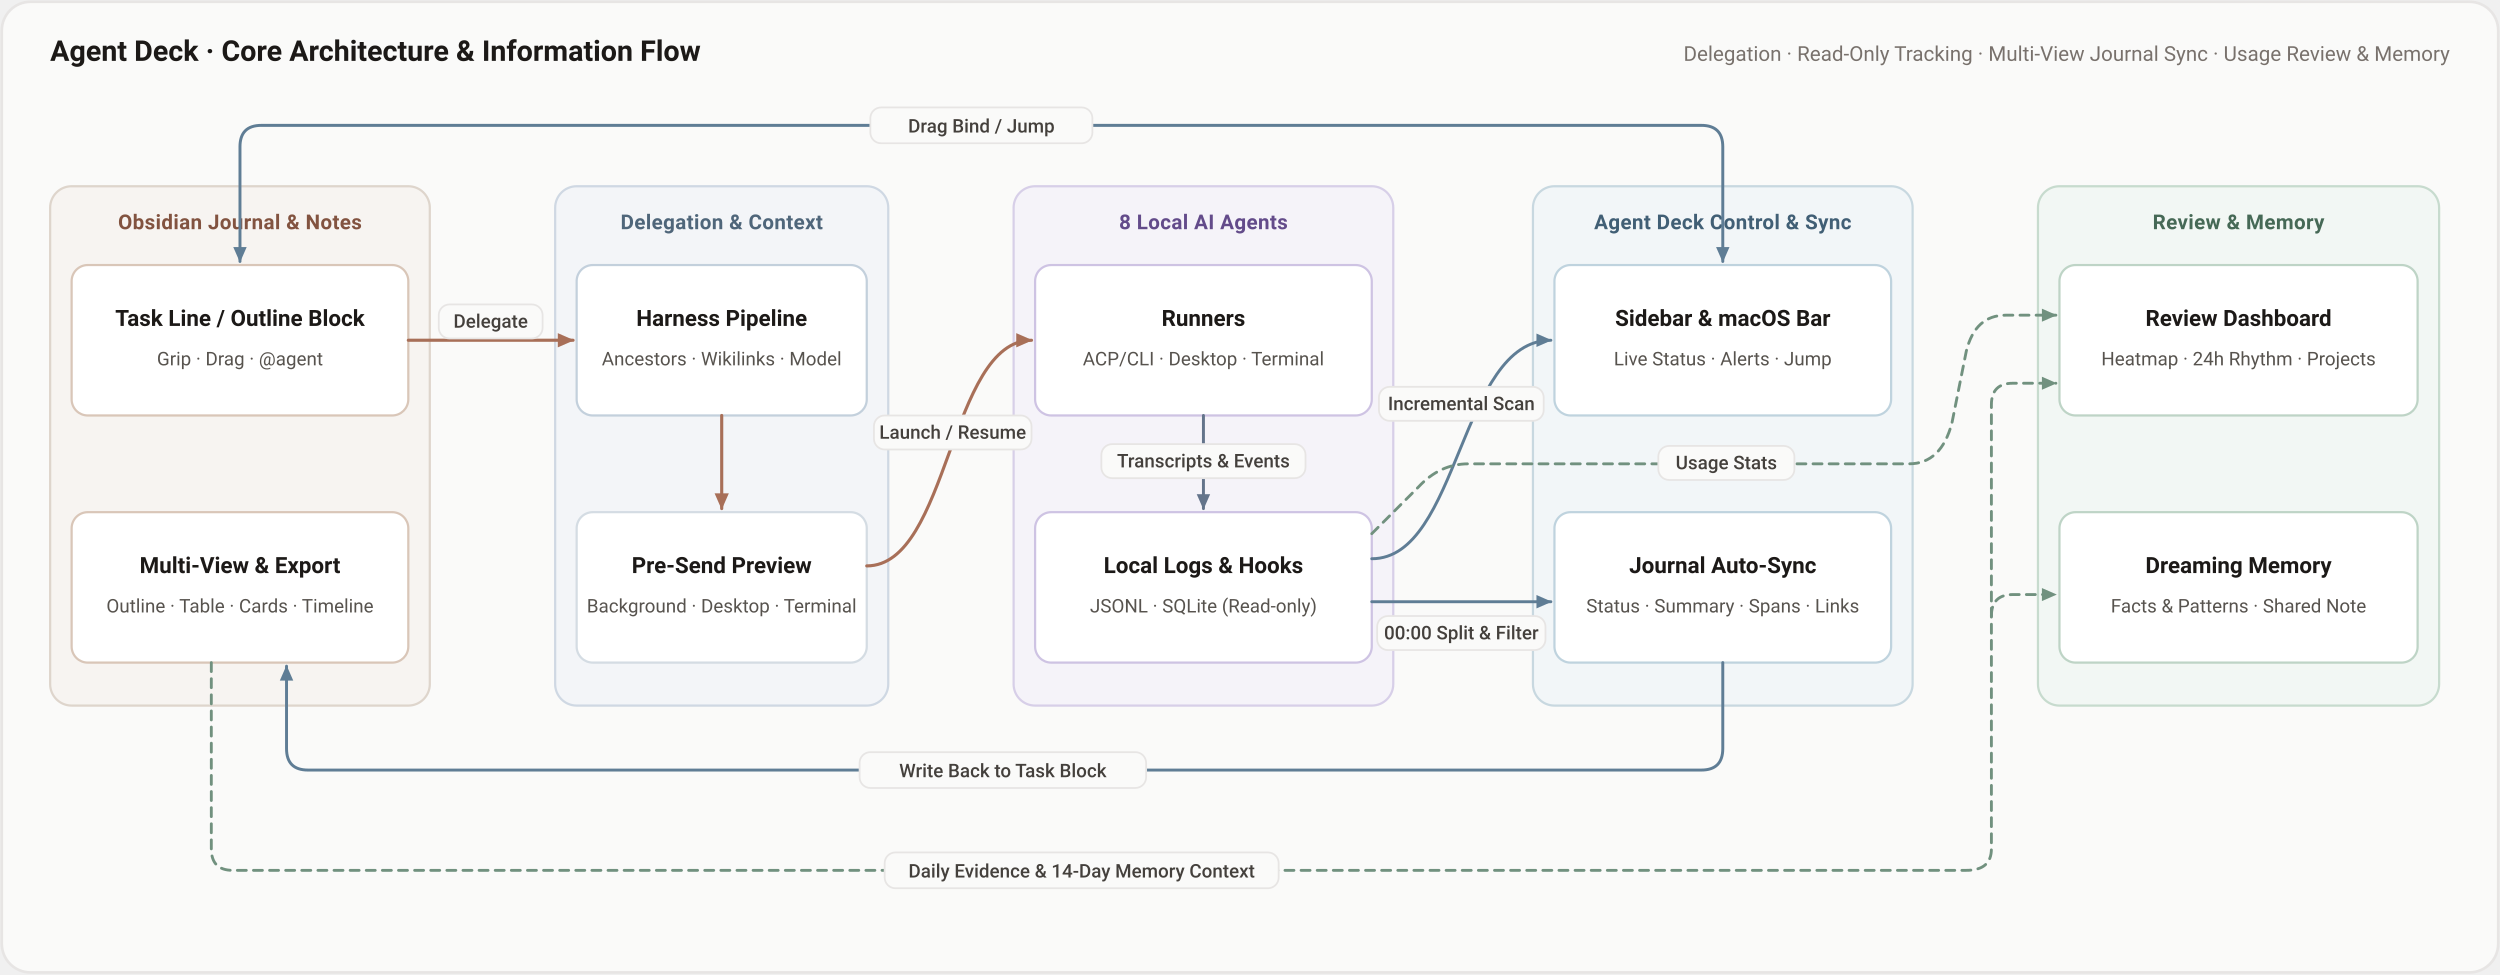
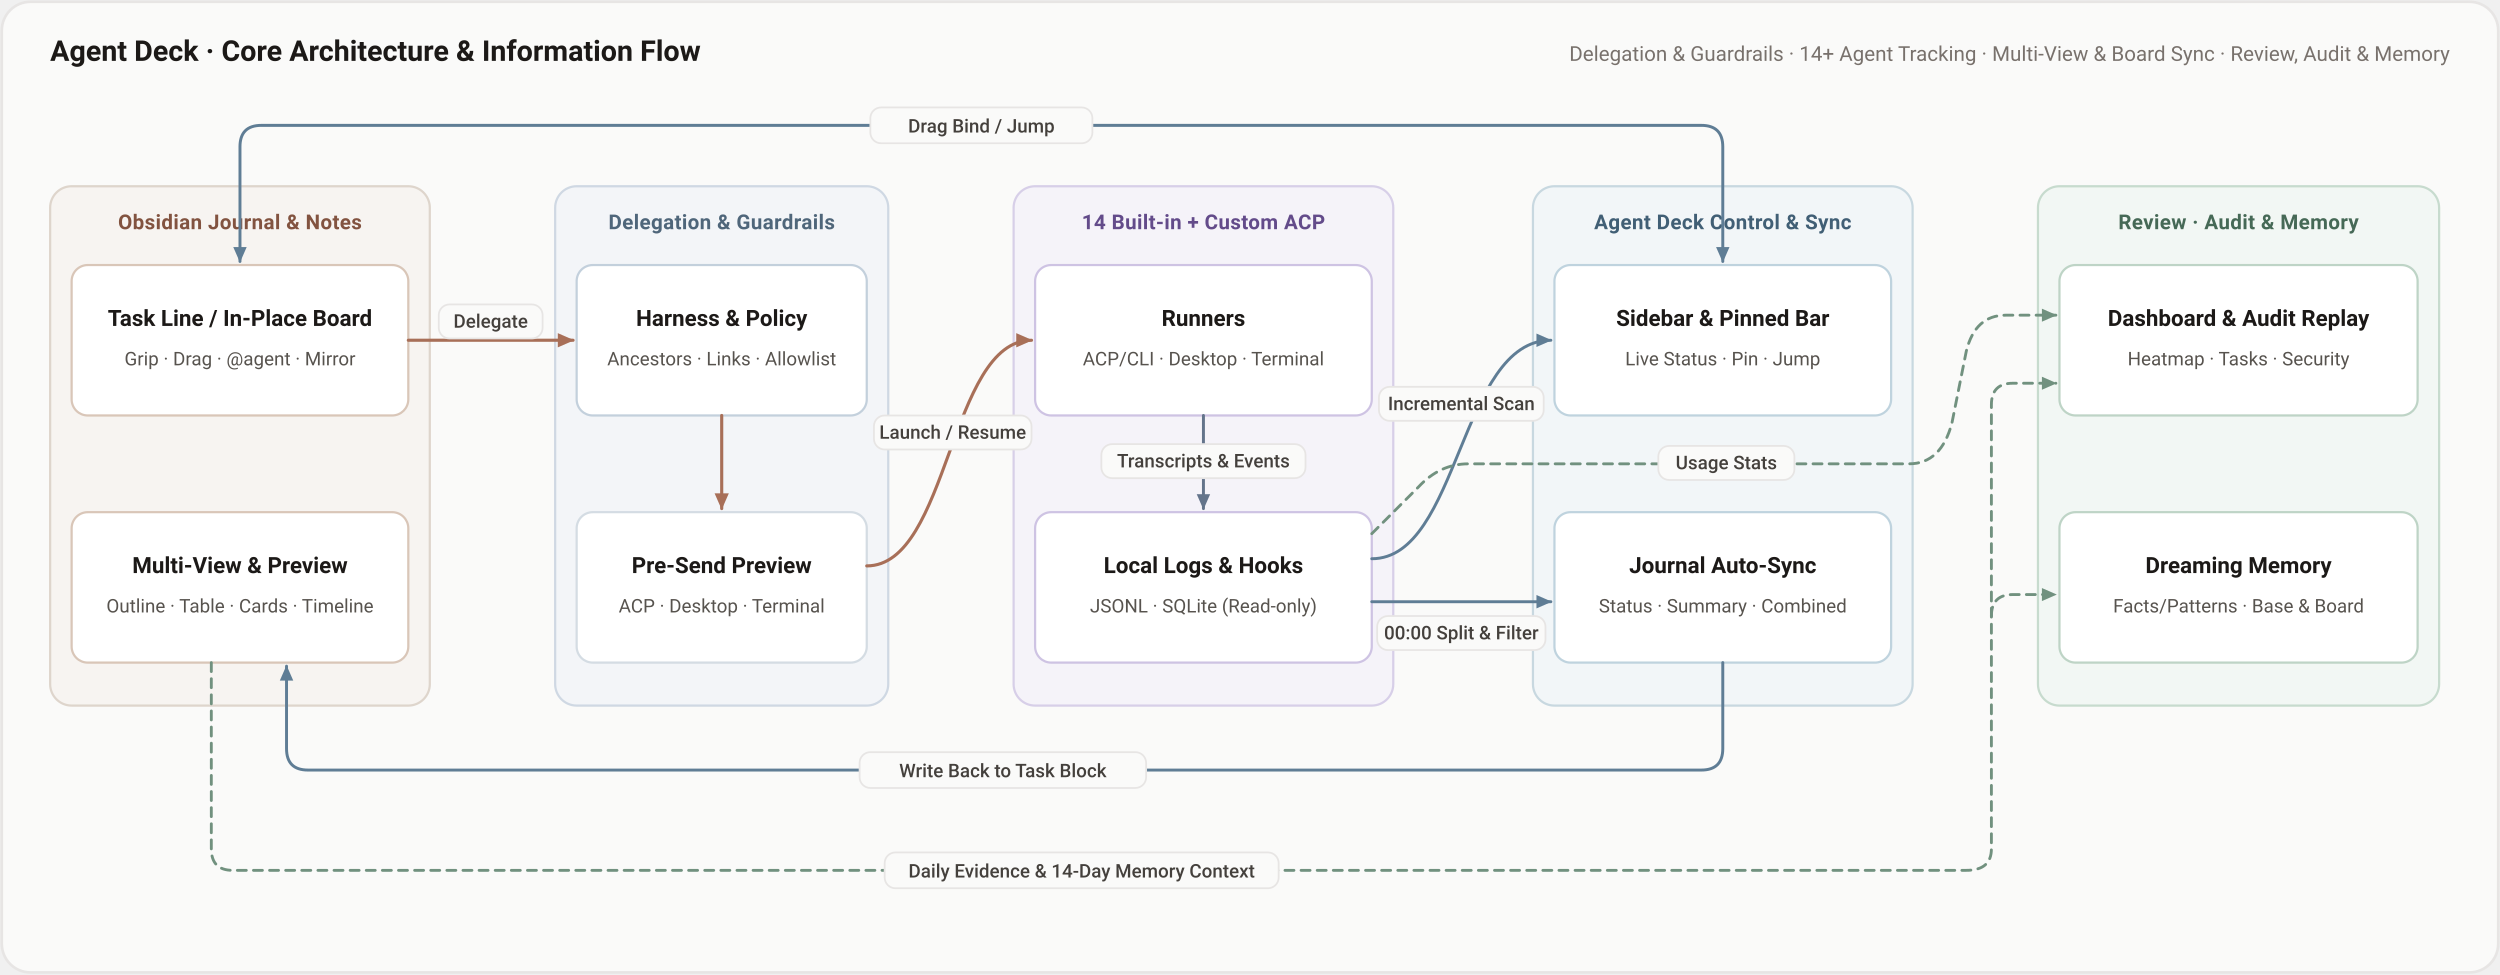
<svg xmlns="http://www.w3.org/2000/svg" width="1396" height="544" viewBox="0 0 1396 544" role="img" aria-label="Agent Deck Core Architecture and Information Flow">
  <defs>
    <style>
      .bg { fill: #fafaf9; stroke: #e7e5e4; stroke-width: 1.5; }
      .title { font-family: -apple-system, BlinkMacSystemFont, "Segoe UI", Roboto, Helvetica, Arial, sans-serif; font-size: 16px; font-weight: 700; fill: #1c1917; }
      .subtitle { font-family: -apple-system, BlinkMacSystemFont, "Segoe UI", Roboto, Helvetica, Arial, sans-serif; font-size: 11.5px; fill: #78716c; }
      .grp { rx: 12; stroke-width: 1.25; }
      .grp-label { font-family: -apple-system, BlinkMacSystemFont, "Segoe UI", Roboto, Helvetica, Arial, sans-serif; font-size: 11.5px; font-weight: 700; letter-spacing: 0.2px; }
      .card { fill: #ffffff; rx: 9; stroke-width: 1.25; }
      .card-t { font-family: -apple-system, BlinkMacSystemFont, "Segoe UI", Roboto, Helvetica, Arial, sans-serif; font-size: 12.5px; font-weight: 650; fill: #1c1917; }
      .card-s { font-family: -apple-system, BlinkMacSystemFont, "Segoe UI", Roboto, Helvetica, Arial, sans-serif; font-size: 10.5px; fill: #57534e; }
      .edge { fill: none; stroke: #64748b; stroke-width: 1.65; stroke-linecap: round; stroke-linejoin: round; }
      .edge-accent { fill: none; stroke: #a86f58; stroke-width: 1.75; stroke-linecap: round; stroke-linejoin: round; }
      .edge-sync { fill: none; stroke: #5f7d95; stroke-width: 1.65; stroke-linecap: round; stroke-linejoin: round; }
      .edge-dash { fill: none; stroke: #71917f; stroke-width: 1.6; stroke-dasharray: 5 4; stroke-linecap: round; stroke-linejoin: round; }
      .pill-bg { fill: #fafaf9; stroke: #e7e5e4; stroke-width: 1; rx: 6; }
      .edge-lbl { font-family: -apple-system, BlinkMacSystemFont, "Segoe UI", Roboto, Helvetica, Arial, sans-serif; font-size: 10.5px; font-weight: 500; fill: #44403c; }
    </style>
    <marker id="arr" viewBox="0 0 10 10" refX="8.5" refY="5" markerWidth="6.5" markerHeight="6.5" orient="auto-start-reverse">
      <path d="M 1 1.5 L 9 5 L 1 8.5 z" fill="#64748b" />
    </marker>
    <marker id="arr-accent" viewBox="0 0 10 10" refX="8.5" refY="5" markerWidth="6.5" markerHeight="6.5" orient="auto-start-reverse">
      <path d="M 1 1.5 L 9 5 L 1 8.5 z" fill="#a86f58" />
    </marker>
    <marker id="arr-sync" viewBox="0 0 10 10" refX="8.5" refY="5" markerWidth="6.5" markerHeight="6.5" orient="auto-start-reverse">
      <path d="M 1 1.5 L 9 5 L 1 8.5 z" fill="#5f7d95" />
    </marker>
    <marker id="arr-dash" viewBox="0 0 10 10" refX="8.5" refY="5" markerWidth="6.5" markerHeight="6.5" orient="auto-start-reverse">
      <path d="M 1 1.5 L 9 5 L 1 8.5 z" fill="#71917f" />
    </marker>
  </defs>
  <rect class="bg" x="1" y="1" width="1394" height="542" rx="16" />
  <text class="title" x="28" y="34">Agent Deck · Core Architecture &amp; Information Flow</text>
-   <text class="subtitle" x="1368" y="34" text-anchor="end">Delegation · Read-Only Tracking · Multi-View Journal Sync · Usage Review &amp; Memory</text>
+   <text class="subtitle" x="1368" y="34" text-anchor="end">Delegation &amp; Guardrails · 14+ Agent Tracking · Multi-View &amp; Board Sync · Review, Audit &amp; Memory</text>
  <rect class="grp" x="28" y="104" width="212" height="290" fill="#f7f4f1" stroke="#ded5cc" />
  <text class="grp-label" x="134" y="128" text-anchor="middle" fill="#825340">Obsidian Journal &amp; Notes</text>
  <rect class="card" x="40" y="148" width="188" height="84" stroke="#d9c6b8" />
-   <text class="card-t" x="134" y="182" text-anchor="middle">Task Line / Outline Block</text>
-   <text class="card-s" x="134" y="204" text-anchor="middle">Grip · Drag · @agent</text>
+   <text class="card-t" x="134" y="182" text-anchor="middle">Task Line / In-Place Board</text>
+   <text class="card-s" x="134" y="204" text-anchor="middle">Grip · Drag · @agent · Mirror</text>
  <rect class="card" x="40" y="286" width="188" height="84" stroke="#d9c6b8" />
-   <text class="card-t" x="134" y="320" text-anchor="middle">Multi-View &amp; Export</text>
+   <text class="card-t" x="134" y="320" text-anchor="middle">Multi-View &amp; Preview</text>
  <text class="card-s" x="134" y="342" text-anchor="middle">Outline · Table · Cards · Timeline</text>
  <rect class="grp" x="310" y="104" width="186" height="290" fill="#f3f5f8" stroke="#cfd8e3" />
-   <text class="grp-label" x="403" y="128" text-anchor="middle" fill="#4f667a">Delegation &amp; Context</text>
+   <text class="grp-label" x="403" y="128" text-anchor="middle" fill="#4f667a">Delegation &amp; Guardrails</text>
  <rect class="card" x="322" y="148" width="162" height="84" stroke="#c3d0dc" />
-   <text class="card-t" x="403" y="182" text-anchor="middle">Harness Pipeline</text>
-   <text class="card-s" x="403" y="204" text-anchor="middle">Ancestors · Wikilinks · Model</text>
+   <text class="card-t" x="403" y="182" text-anchor="middle">Harness &amp; Policy</text>
+   <text class="card-s" x="403" y="204" text-anchor="middle">Ancestors · Links · Allowlist</text>
  <rect class="card" x="322" y="286" width="162" height="84" stroke="#d4dce3" />
  <text class="card-t" x="403" y="320" text-anchor="middle">Pre-Send Preview</text>
-   <text class="card-s" x="403" y="342" text-anchor="middle">Background · Desktop · Terminal</text>
+   <text class="card-s" x="403" y="342" text-anchor="middle">ACP · Desktop · Terminal</text>
  <rect class="grp" x="566" y="104" width="212" height="290" fill="#f5f3f9" stroke="#d7cfe8" />
-   <text class="grp-label" x="672" y="128" text-anchor="middle" fill="#634b8a">8 Local AI Agents</text>
+   <text class="grp-label" x="672" y="128" text-anchor="middle" fill="#634b8a">14 Built-in + Custom ACP</text>
  <rect class="card" x="578" y="148" width="188" height="84" stroke="#cec3e3" />
  <text class="card-t" x="672" y="182" text-anchor="middle">Runners</text>
  <text class="card-s" x="672" y="204" text-anchor="middle">ACP/CLI · Desktop · Terminal</text>
  <rect class="card" x="578" y="286" width="188" height="84" stroke="#cec3e3" />
  <text class="card-t" x="672" y="320" text-anchor="middle">Local Logs &amp; Hooks</text>
  <text class="card-s" x="672" y="342" text-anchor="middle">JSONL · SQLite (Read-only)</text>
  <rect class="grp" x="856" y="104" width="212" height="290" fill="#f2f6f8" stroke="#c8d8e0" />
  <text class="grp-label" x="962" y="128" text-anchor="middle" fill="#415f75">Agent Deck Control &amp; Sync</text>
  <rect class="card" x="868" y="148" width="188" height="84" stroke="#bfd3de" />
-   <text class="card-t" x="962" y="182" text-anchor="middle">Sidebar &amp; macOS Bar</text>
-   <text class="card-s" x="962" y="204" text-anchor="middle">Live Status · Alerts · Jump</text>
+   <text class="card-t" x="962" y="182" text-anchor="middle">Sidebar &amp; Pinned Bar</text>
+   <text class="card-s" x="962" y="204" text-anchor="middle">Live Status · Pin · Jump</text>
  <rect class="card" x="868" y="286" width="188" height="84" stroke="#bfd3de" />
  <text class="card-t" x="962" y="320" text-anchor="middle">Journal Auto-Sync</text>
-   <text class="card-s" x="962" y="342" text-anchor="middle">Status · Summary · Spans · Links</text>
+   <text class="card-s" x="962" y="342" text-anchor="middle">Status · Summary · Combined</text>
  <rect class="grp" x="1138" y="104" width="224" height="290" fill="#f2f7f4" stroke="#c7dbce" />
-   <text class="grp-label" x="1250" y="128" text-anchor="middle" fill="#466956">Review &amp; Memory</text>
+   <text class="grp-label" x="1250" y="128" text-anchor="middle" fill="#466956">Review · Audit &amp; Memory</text>
  <rect class="card" x="1150" y="148" width="200" height="84" stroke="#bed4c6" />
-   <text class="card-t" x="1250" y="182" text-anchor="middle">Review Dashboard</text>
-   <text class="card-s" x="1250" y="204" text-anchor="middle">Heatmap · 24h Rhythm · Projects</text>
+   <text class="card-t" x="1250" y="182" text-anchor="middle">Dashboard &amp; Audit Replay</text>
+   <text class="card-s" x="1250" y="204" text-anchor="middle">Heatmap · Tasks · Security</text>
  <rect class="card" x="1150" y="286" width="200" height="84" stroke="#bed4c6" />
  <text class="card-t" x="1250" y="320" text-anchor="middle">Dreaming Memory</text>
-   <text class="card-s" x="1250" y="342" text-anchor="middle">Facts &amp; Patterns · Shared Note</text>
+   <text class="card-s" x="1250" y="342" text-anchor="middle">Facts/Patterns · Base &amp; Board</text>
  <path class="edge-accent" d="M 228 190 L 320 190" marker-end="url(#arr-accent)" />
  <rect class="pill-bg" x="245" y="170" width="58" height="19" />
  <text class="edge-lbl" x="274" y="183" text-anchor="middle">Delegate</text>
  <path class="edge-accent" d="M 403 232 L 403 284" marker-end="url(#arr-accent)" />
  <path class="edge-accent" d="M 484 316 C 530 316 530 190 576 190" marker-end="url(#arr-accent)" />
  <rect class="pill-bg" x="488" y="232" width="88" height="19" />
  <text class="edge-lbl" x="532" y="245" text-anchor="middle">Launch / Resume</text>
  <path class="edge" d="M 672 232 L 672 284" marker-end="url(#arr)" />
  <rect class="pill-bg" x="615" y="248" width="114" height="19" />
  <text class="edge-lbl" x="672" y="261" text-anchor="middle">Transcripts &amp; Events</text>
  <path class="edge-sync" d="M 766 312 C 815 312 815 190 866 190" marker-end="url(#arr-sync)" />
  <rect class="pill-bg" x="770" y="216" width="92" height="19" />
  <text class="edge-lbl" x="816" y="229" text-anchor="middle">Incremental Scan</text>
  <path class="edge-sync" d="M 962 146 L 962 82 Q 962 70 950 70 L 146 70 Q 134 70 134 82 L 134 146" marker-start="url(#arr-sync)" marker-end="url(#arr-sync)" />
  <rect class="pill-bg" x="486" y="60" width="124" height="20" />
  <text class="edge-lbl" x="548" y="74" text-anchor="middle">Drag Bind / Jump</text>
  <path class="edge-sync" d="M 766 336 L 866 336" marker-end="url(#arr-sync)" />
  <rect class="pill-bg" x="769" y="344" width="94" height="19" />
  <text class="edge-lbl" x="816" y="357" text-anchor="middle">00:00 Split &amp; Filter</text>
  <path class="edge-sync" d="M 962 370 L 962 418 Q 962 430 950 430 L 172 430 Q 160 430 160 418 L 160 372" marker-end="url(#arr-sync)" />
  <rect class="pill-bg" x="480" y="420" width="160" height="20" />
  <text class="edge-lbl" x="560" y="434" text-anchor="middle">Write Back to Task Block</text>
  <path class="edge-dash" d="M 766 298 L 792 272 Q 804 259 820 259 L 1066 259 Q 1084 259 1090 236 L 1098 196 Q 1103 176 1120 176 L 1148 176" marker-end="url(#arr-dash)" />
  <rect class="pill-bg" x="926" y="249" width="76" height="19" />
  <text class="edge-lbl" x="964" y="262" text-anchor="middle">Usage Stats</text>
  <path class="edge-dash" d="M 118 370 L 118 474 Q 118 486 130 486 L 1098 486 Q 1112 486 1112 474 L 1112 226 Q 1112 214 1124 214 L 1148 214" marker-end="url(#arr-dash)" />
  <path class="edge-dash" d="M 1112 344 Q 1112 332 1124 332 L 1148 332" marker-end="url(#arr-dash)" />
  <rect class="pill-bg" x="494" y="476" width="220" height="20" />
  <text class="edge-lbl" x="604" y="490" text-anchor="middle">Daily Evidence &amp; 14-Day Memory Context</text>
</svg>
